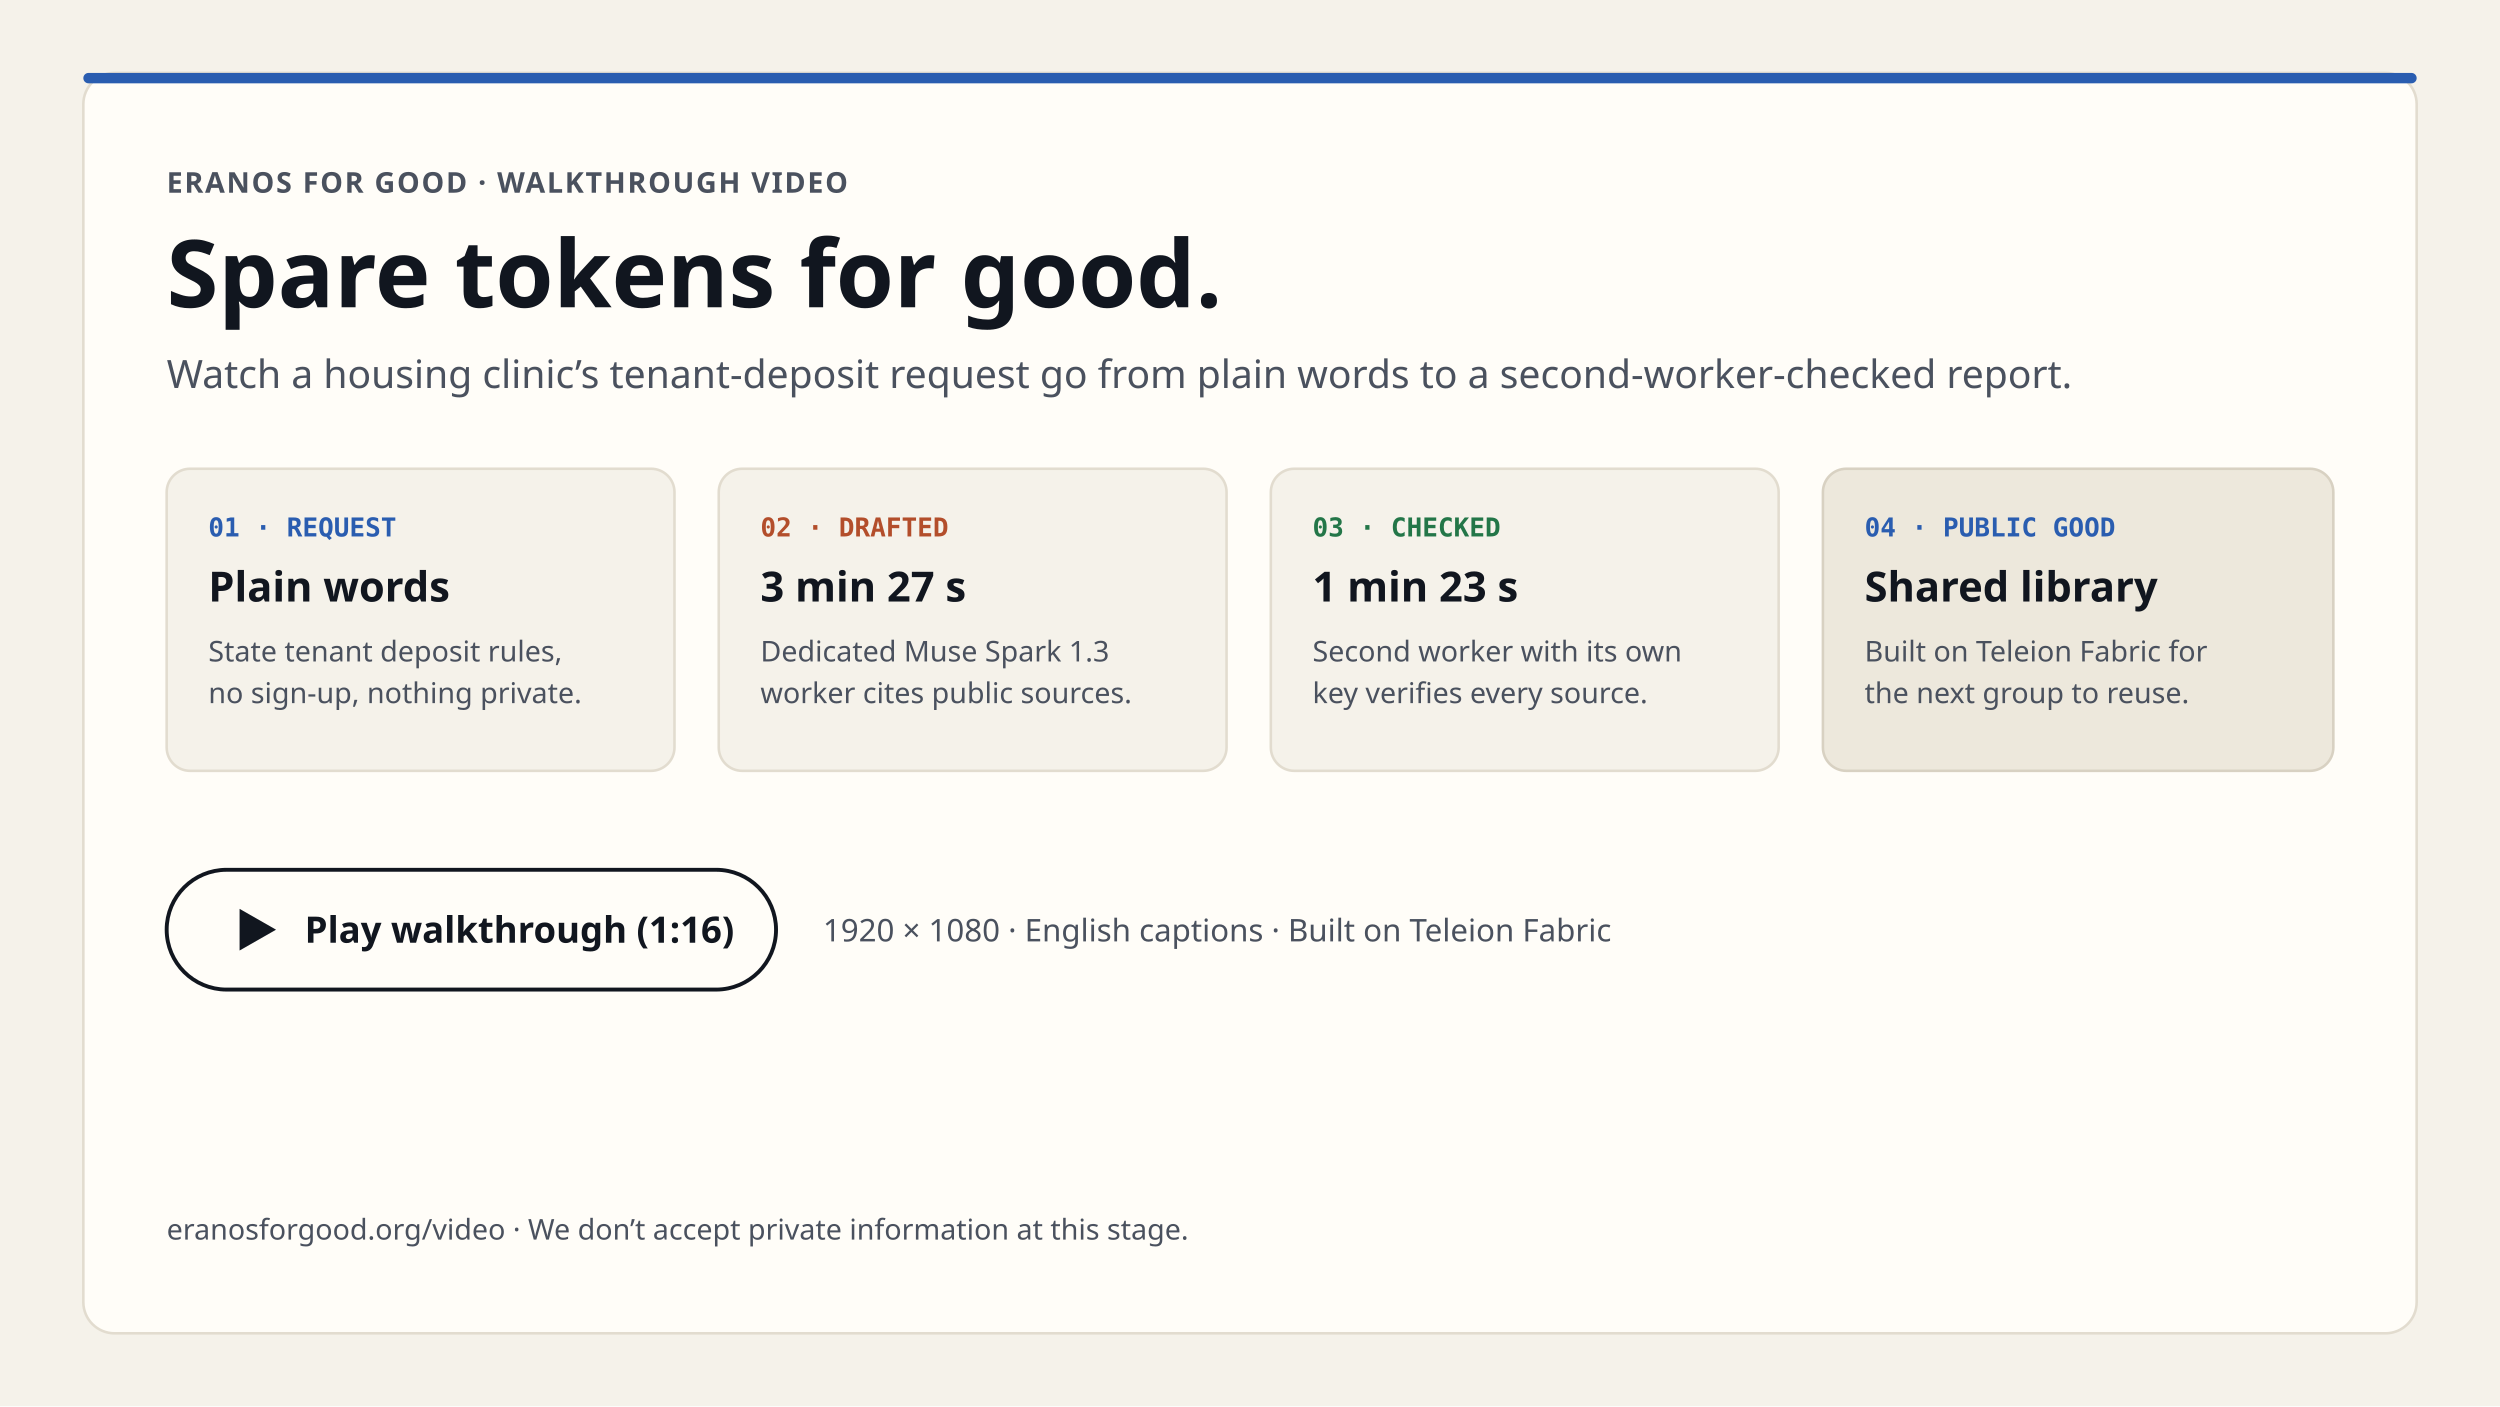
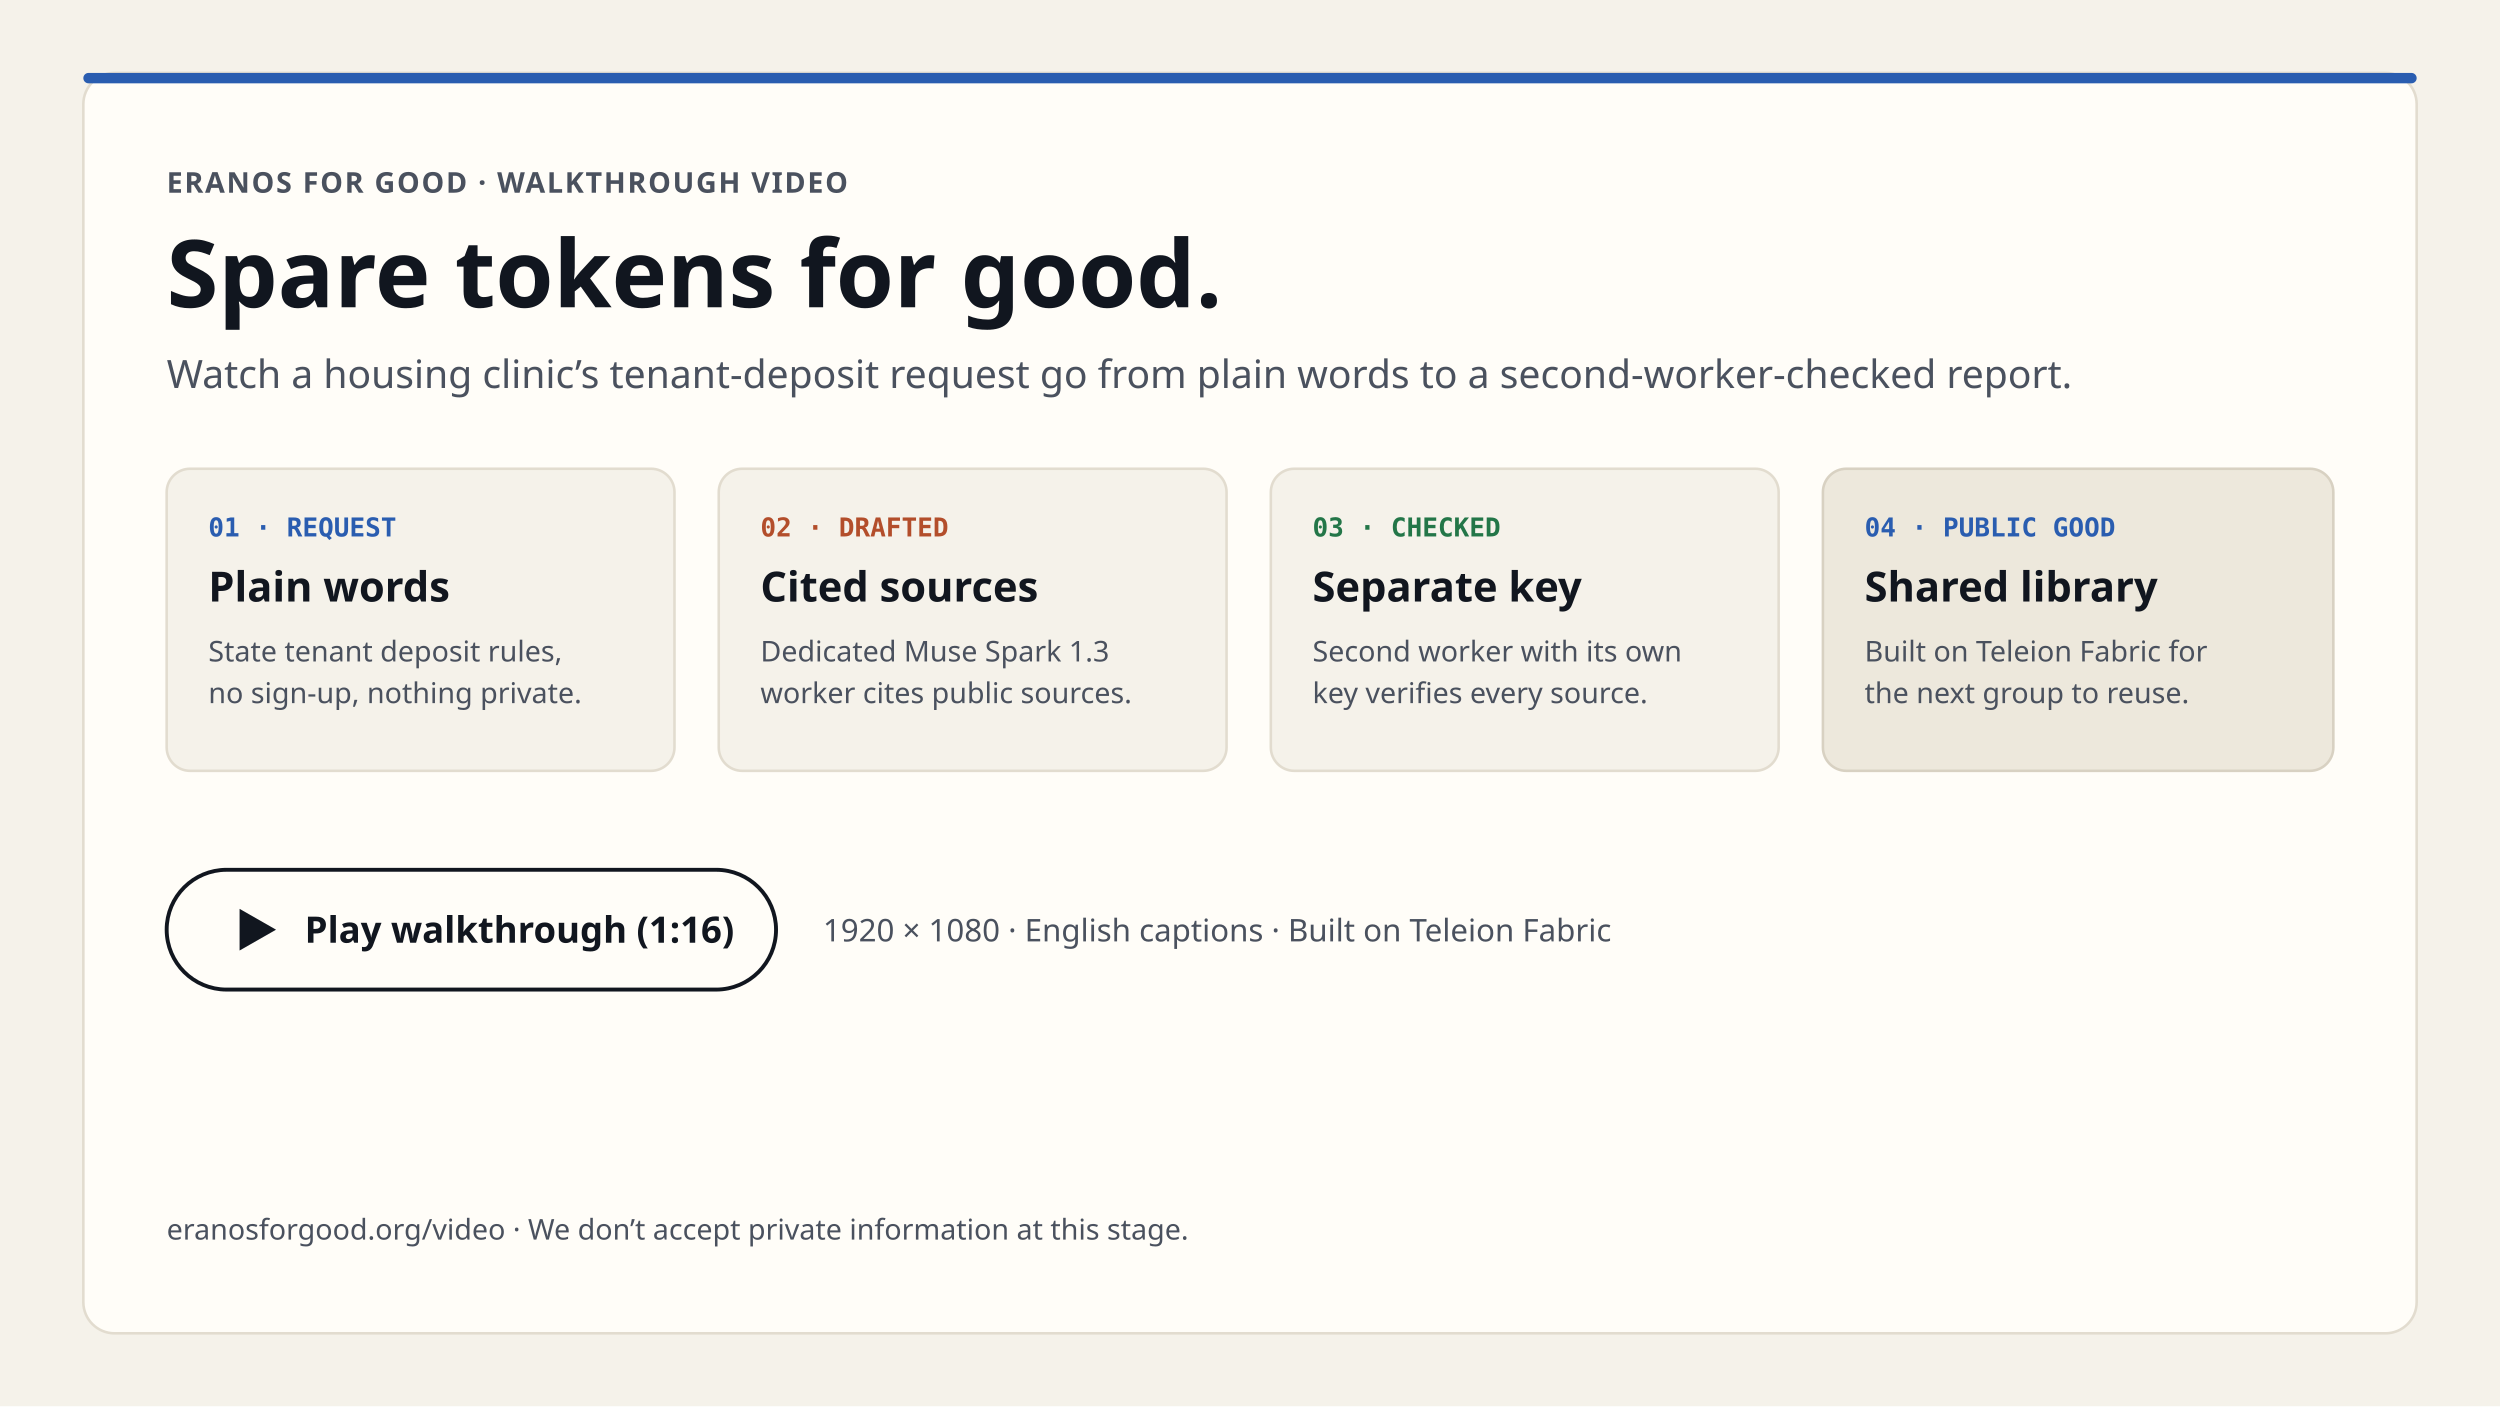
<svg xmlns="http://www.w3.org/2000/svg" viewBox="0 0 1920 1080" width="1920" height="1080" role="img" aria-label="Eranos walkthrough preview: Spare tokens for good">
  <rect width="1920" height="1080" fill="#F5F2EA" />
  <rect x="64" y="56" width="1792" height="968" rx="24" fill="#FFFDF8" stroke="#E2DCCF" stroke-width="2" />
  <rect x="64" y="56" width="1792" height="8" rx="4" fill="#2A5DB0" />
  <text x="128" y="148" font-family="IBM Plex Sans, system-ui, sans-serif" font-size="22" font-weight="600" fill="#4A515E" letter-spacing="0.06em">ERANOS FOR GOOD · WALKTHROUGH VIDEO</text>
  <text x="128" y="236" font-family="Space Grotesk, system-ui, sans-serif" font-size="72" font-weight="700" fill="#11161F">Spare tokens for good.</text>
  <text x="128" y="298" font-family="IBM Plex Sans, system-ui, sans-serif" font-size="30" font-weight="400" fill="#4A515E">Watch a housing clinic’s tenant-deposit request go from plain words to a second-worker-checked report.</text>
  <g transform="translate(128, 360)">
    <rect x="0" y="0" width="390" height="232" rx="18" fill="#F5F2EA" stroke="#E2DCCF" stroke-width="2" />
    <text x="32" y="52" font-family="JetBrains Mono, monospace" font-size="20" font-weight="600" fill="#2A5DB0">01 · REQUEST</text>
    <text x="32" y="102" font-family="Space Grotesk, system-ui, sans-serif" font-size="32" font-weight="600" fill="#11161F">Plain words</text>
    <text x="32" y="148" font-family="IBM Plex Sans, system-ui, sans-serif" font-size="22" fill="#4A515E">State tenant deposit rules,</text>
    <text x="32" y="180" font-family="IBM Plex Sans, system-ui, sans-serif" font-size="22" fill="#4A515E">no sign-up, nothing private.</text>
    <rect x="424" y="0" width="390" height="232" rx="18" fill="#F5F2EA" stroke="#E2DCCF" stroke-width="2" />
    <text x="456" y="52" font-family="JetBrains Mono, monospace" font-size="20" font-weight="600" fill="#B34E2B">02 · DRAFTED</text>
-     <text x="456" y="102" font-family="Space Grotesk, system-ui, sans-serif" font-size="32" font-weight="600" fill="#11161F">3 min 27 s</text>
+     <text x="456" y="102" font-family="Space Grotesk, system-ui, sans-serif" font-size="32" font-weight="600" fill="#11161F">Cited sources</text>
    <text x="456" y="148" font-family="IBM Plex Sans, system-ui, sans-serif" font-size="22" fill="#4A515E">Dedicated Muse Spark 1.3</text>
    <text x="456" y="180" font-family="IBM Plex Sans, system-ui, sans-serif" font-size="22" fill="#4A515E">worker cites public sources.</text>
    <rect x="848" y="0" width="390" height="232" rx="18" fill="#F5F2EA" stroke="#E2DCCF" stroke-width="2" />
    <text x="880" y="52" font-family="JetBrains Mono, monospace" font-size="20" font-weight="600" fill="#237648">03 · CHECKED</text>
-     <text x="880" y="102" font-family="Space Grotesk, system-ui, sans-serif" font-size="32" font-weight="600" fill="#11161F">1 min 23 s</text>
+     <text x="880" y="102" font-family="Space Grotesk, system-ui, sans-serif" font-size="32" font-weight="600" fill="#11161F">Separate key</text>
    <text x="880" y="148" font-family="IBM Plex Sans, system-ui, sans-serif" font-size="22" fill="#4A515E">Second worker with its own</text>
    <text x="880" y="180" font-family="IBM Plex Sans, system-ui, sans-serif" font-size="22" fill="#4A515E">key verifies every source.</text>
    <rect x="1272" y="0" width="392" height="232" rx="18" fill="#EDE8DC" stroke="#D8D1C2" stroke-width="2" />
    <text x="1304" y="52" font-family="JetBrains Mono, monospace" font-size="20" font-weight="600" fill="#2A5DB0">04 · PUBLIC GOOD</text>
    <text x="1304" y="102" font-family="Space Grotesk, system-ui, sans-serif" font-size="32" font-weight="600" fill="#11161F">Shared library</text>
    <text x="1304" y="148" font-family="IBM Plex Sans, system-ui, sans-serif" font-size="22" fill="#4A515E">Built on Teleion Fabric for</text>
    <text x="1304" y="180" font-family="IBM Plex Sans, system-ui, sans-serif" font-size="22" fill="#4A515E">the next group to reuse.</text>
  </g>
  <g transform="translate(128, 668)">
    <rect x="0" y="0" width="468" height="92" rx="46" fill="#FFFDF8" stroke="#11161F" stroke-width="3" />
    <polygon points="56,30 56,62 84,46" fill="#11161F" />
    <text x="106" y="56" font-family="Space Grotesk, system-ui, sans-serif" font-size="28" font-weight="600" fill="#11161F">Play walkthrough (1:16)</text>
    <text x="504" y="55" font-family="IBM Plex Sans, system-ui, sans-serif" font-size="24" fill="#4A515E">1920 × 1080 · English captions · Built on Teleion Fabric</text>
  </g>
  <text x="128" y="952" font-family="IBM Plex Sans, system-ui, sans-serif" font-size="22" fill="#4A515E">eranosforgood.org/video · We don’t accept private information at this stage.</text>
</svg>
